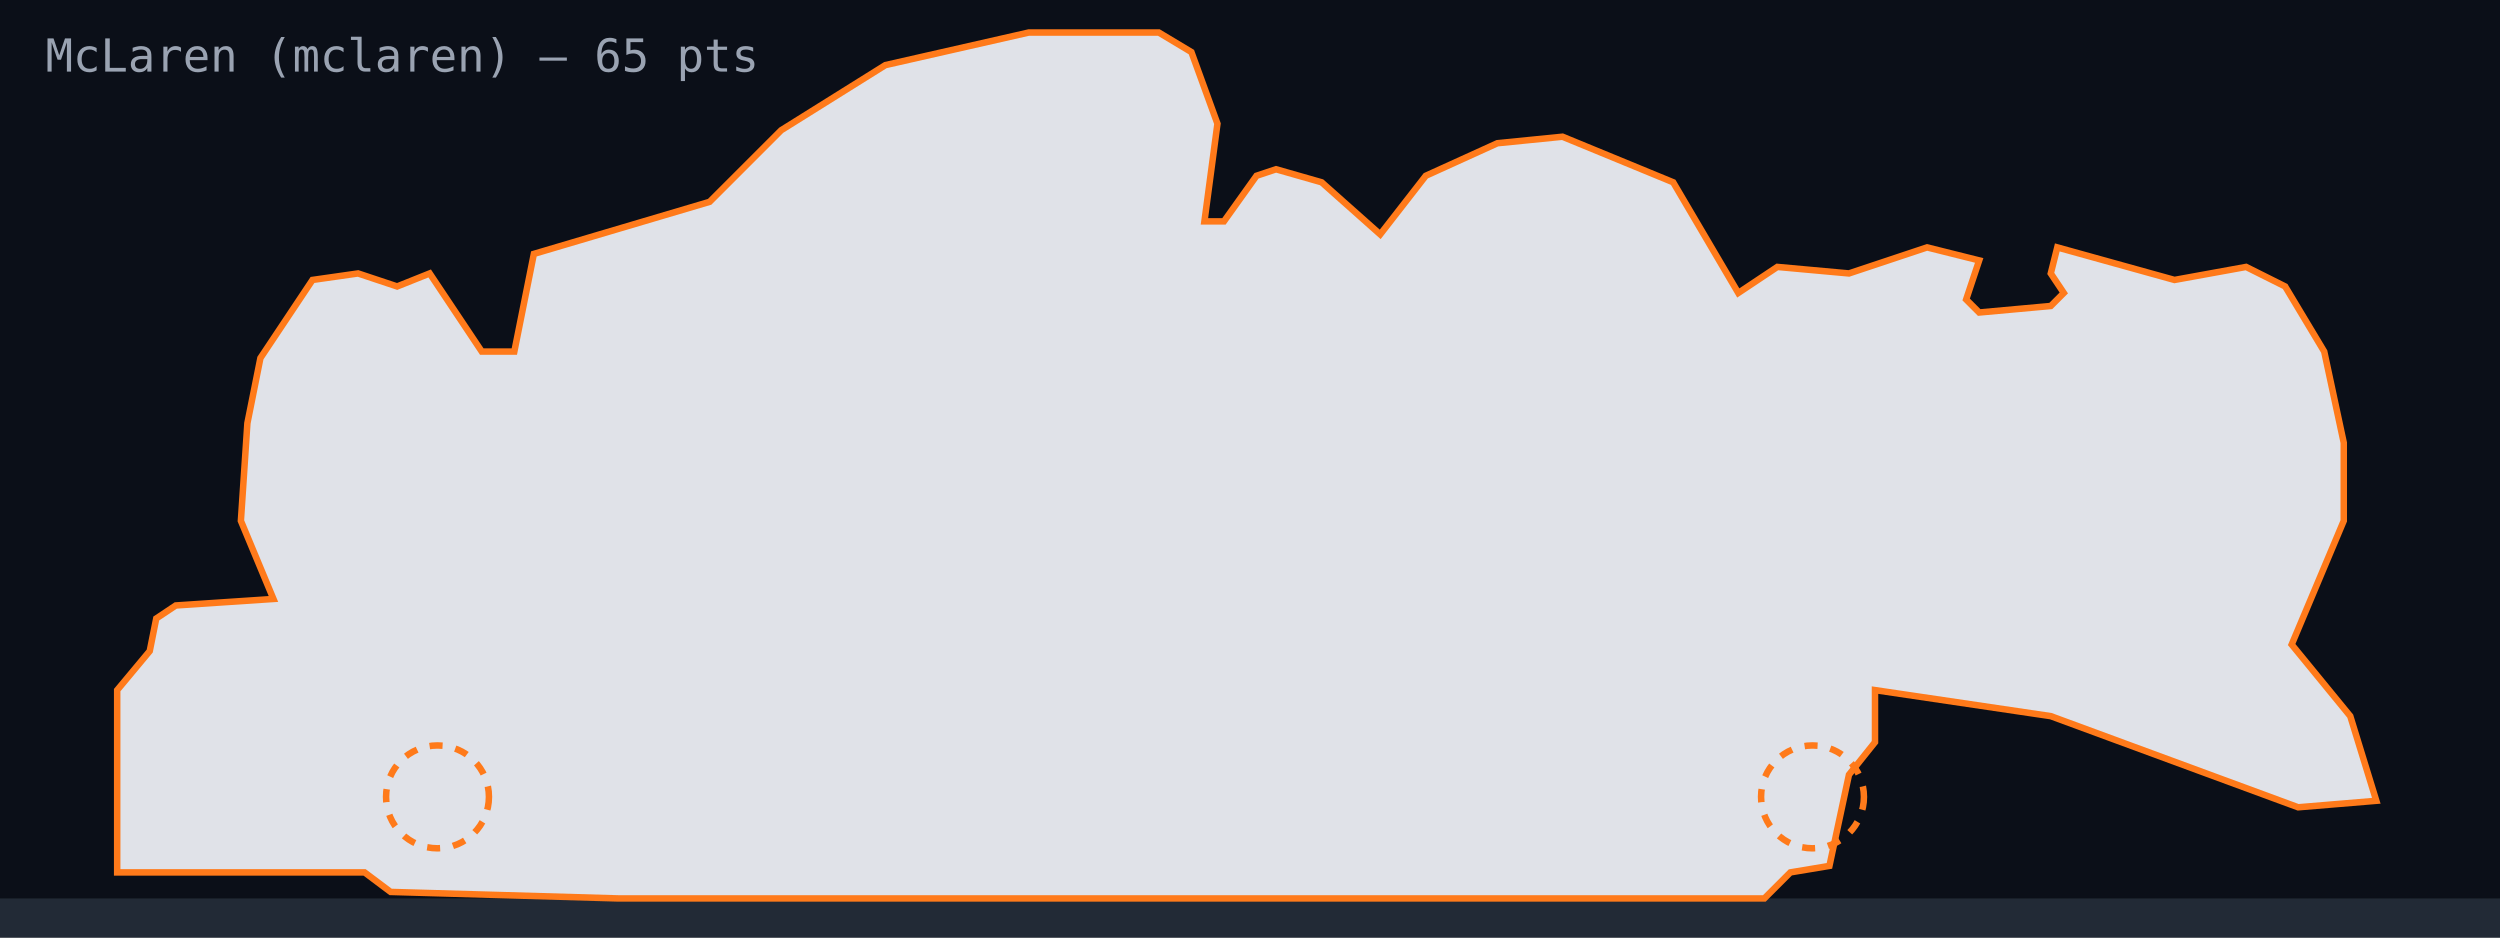
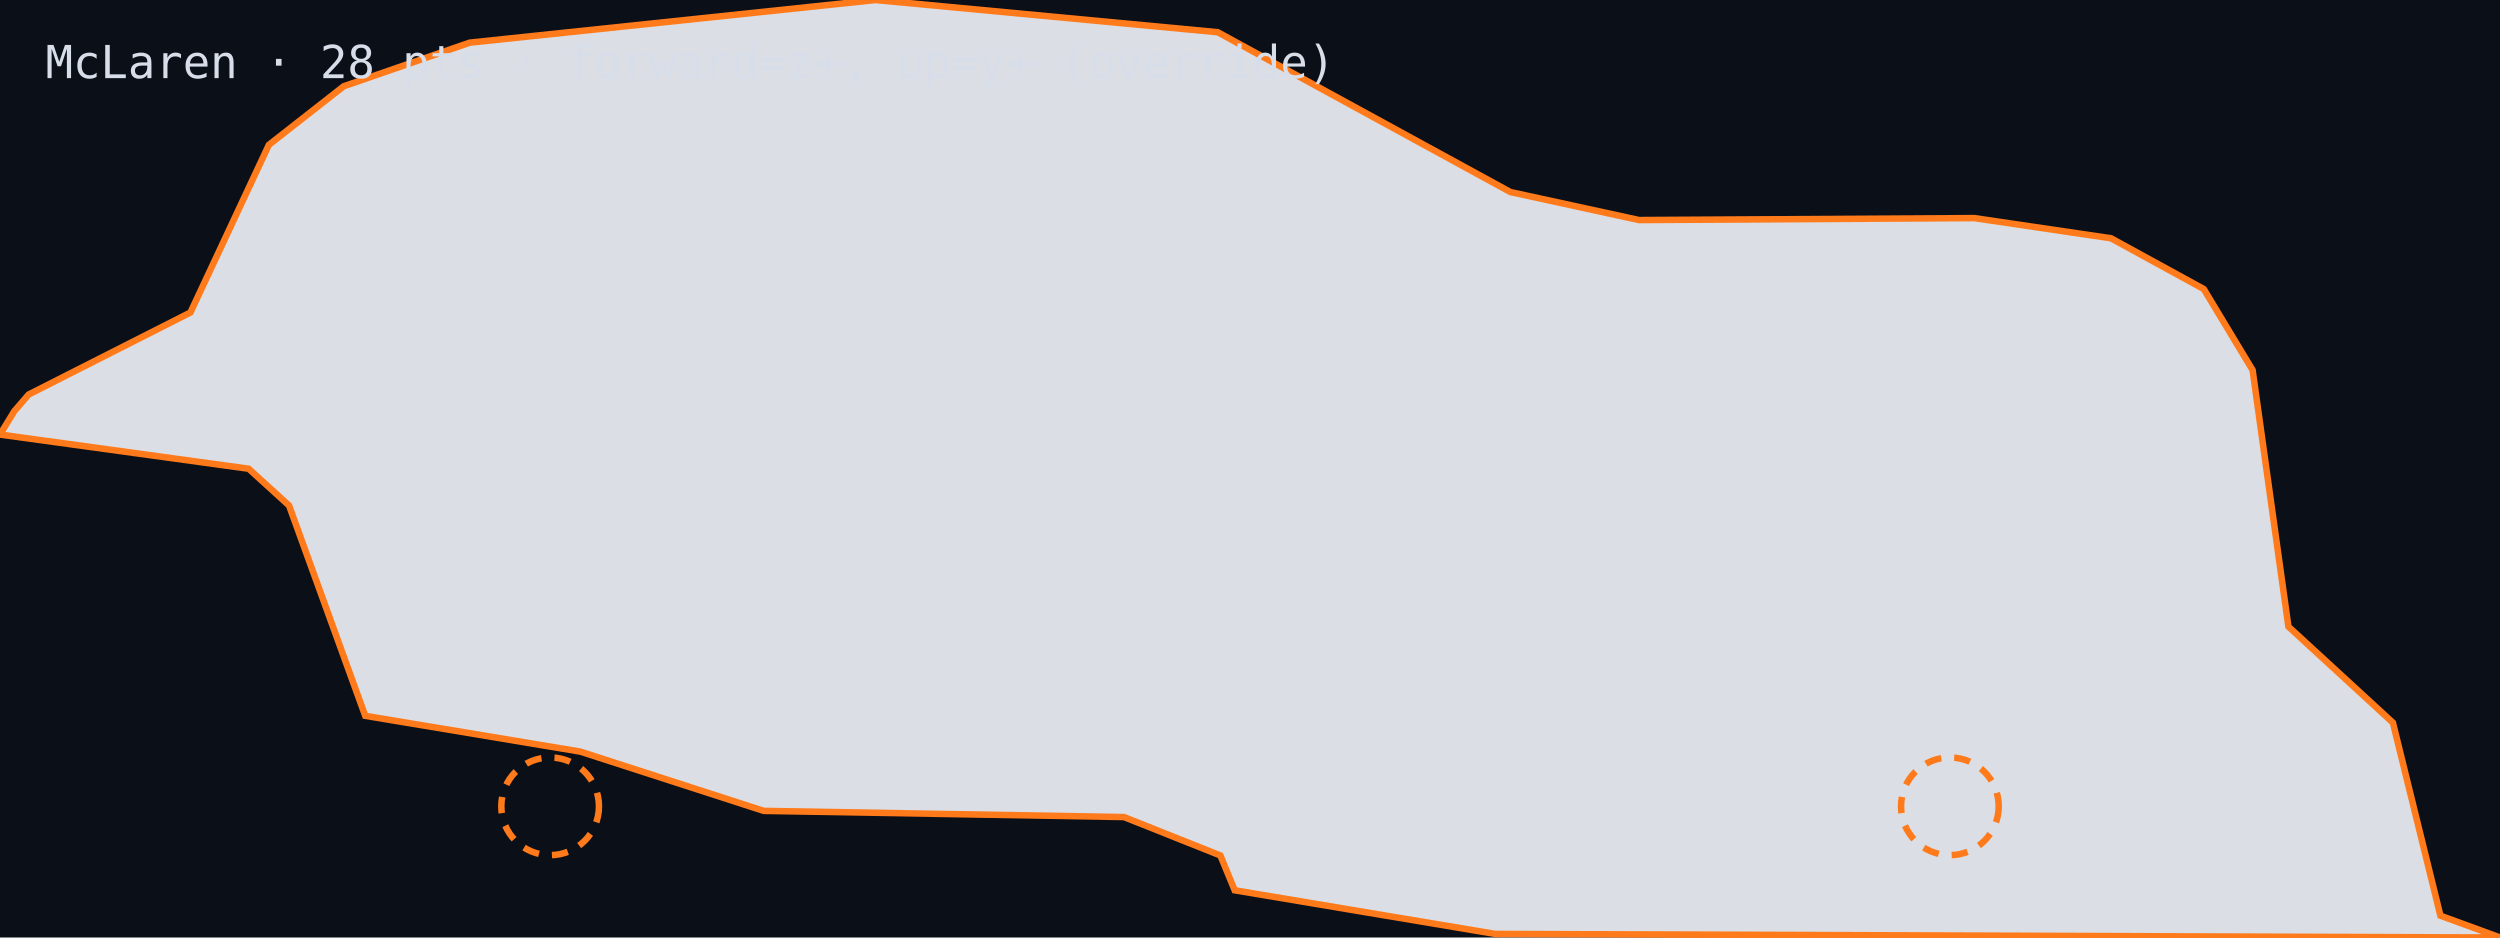
<svg xmlns="http://www.w3.org/2000/svg" viewBox="0 0 768 288">
  <rect width="768" height="288" fill="#0b0f18" />
-   <g>
-     <rect x="0" y="276" width="768" height="12" fill="#222a36" />
-     <polygon points="316.0,10.0 272.0,20.0 240.0,40.0 218.0,62.0 164.0,78.0 158.0,108.0 148.0,108.0 132.0,84.0 122.0,88.0 110.0,84.0 96.0,86.0 80.0,110.0 76.0,130.0 74.0,160.0 84.0,184.0 54.0,186.0 48.0,190.0 46.0,200.0 36.0,212.0 36.0,268.0 112.0,268.0 120.0,274.0 190.0,276.0 542.0,276.0 550.0,268.0 562.0,266.0 568.0,238.0 576.0,228.0 576.0,212.0 630.0,220.0 706.0,248.0 730.0,246.0 722.0,220.0 704.0,198.0 720.0,160.0 720.0,136.0 714.0,108.0 702.0,88.0 690.0,82.0 668.0,86.0 632.0,76.0 630.0,84.0 634.0,90.0 630.0,94.0 608.0,96.0 604.0,92.0 608.0,80.0 592.0,76.0 568.0,84.0 546.0,82.0 534.0,90.0 514.0,56.0 480.0,42.0 460.0,44.0 438.0,54.0 424.0,72.0 406.0,56.0 392.0,52.0 386.0,54.0 376.0,68.0 370.0,68.0 374.0,38.0 366.0,16.0 356.0,10.0 316.0,10.0" fill="rgba(247,250,255,0.9)" stroke="#ff7a1a" stroke-width="2" />
-     <circle cx="134.4" cy="244.8" r="15.8" fill="none" stroke="#ff7a1a" stroke-width="2" stroke-dasharray="4 4" />
-     <circle cx="556.8" cy="244.8" r="15.8" fill="none" stroke="#ff7a1a" stroke-width="2" stroke-dasharray="4 4" />
-     <text x="14" y="22" fill="#9aa3b2" font-family="monospace" font-size="14">McLaren (mclaren) — 65 pts</text>
-   </g>
+   <polygon points="8.8,121.2 58.5,96.0 82.6,44.5 105.6,26.5 144.3,13.1 268.9,0.0 374.1,9.9 464.0,59.0 503.5,67.6 606.5,67.0 648.5,73.2 677.0,88.8 692.0,113.7 703.0,192.5 735.1,222.0 749.7,281.3 768.0,288.0 459.3,286.9 379.3,273.5 374.9,262.8 345.3,251.0 234.6,249.1 178.3,230.9 112.2,219.9 88.8,155.3 76.4,144.0 0.0,133.5 4.4,126.3" fill="rgba(247,250,255,0.88)" stroke="#ff7a1a" stroke-width="2" />
+   <circle cx="169.0" cy="247.7" r="15.0" fill="none" stroke="#ff7a1a" stroke-width="2" stroke-dasharray="5 4" />
+   <circle cx="599.0" cy="247.7" r="15.0" fill="none" stroke="#ff7a1a" stroke-width="2" stroke-dasharray="5 4" />
+   <text x="14" y="24" fill="#d7deea" font-family="monospace" font-size="14">McLaren · 28 pts · forward=z+, up=y+ (override)</text>
</svg>
